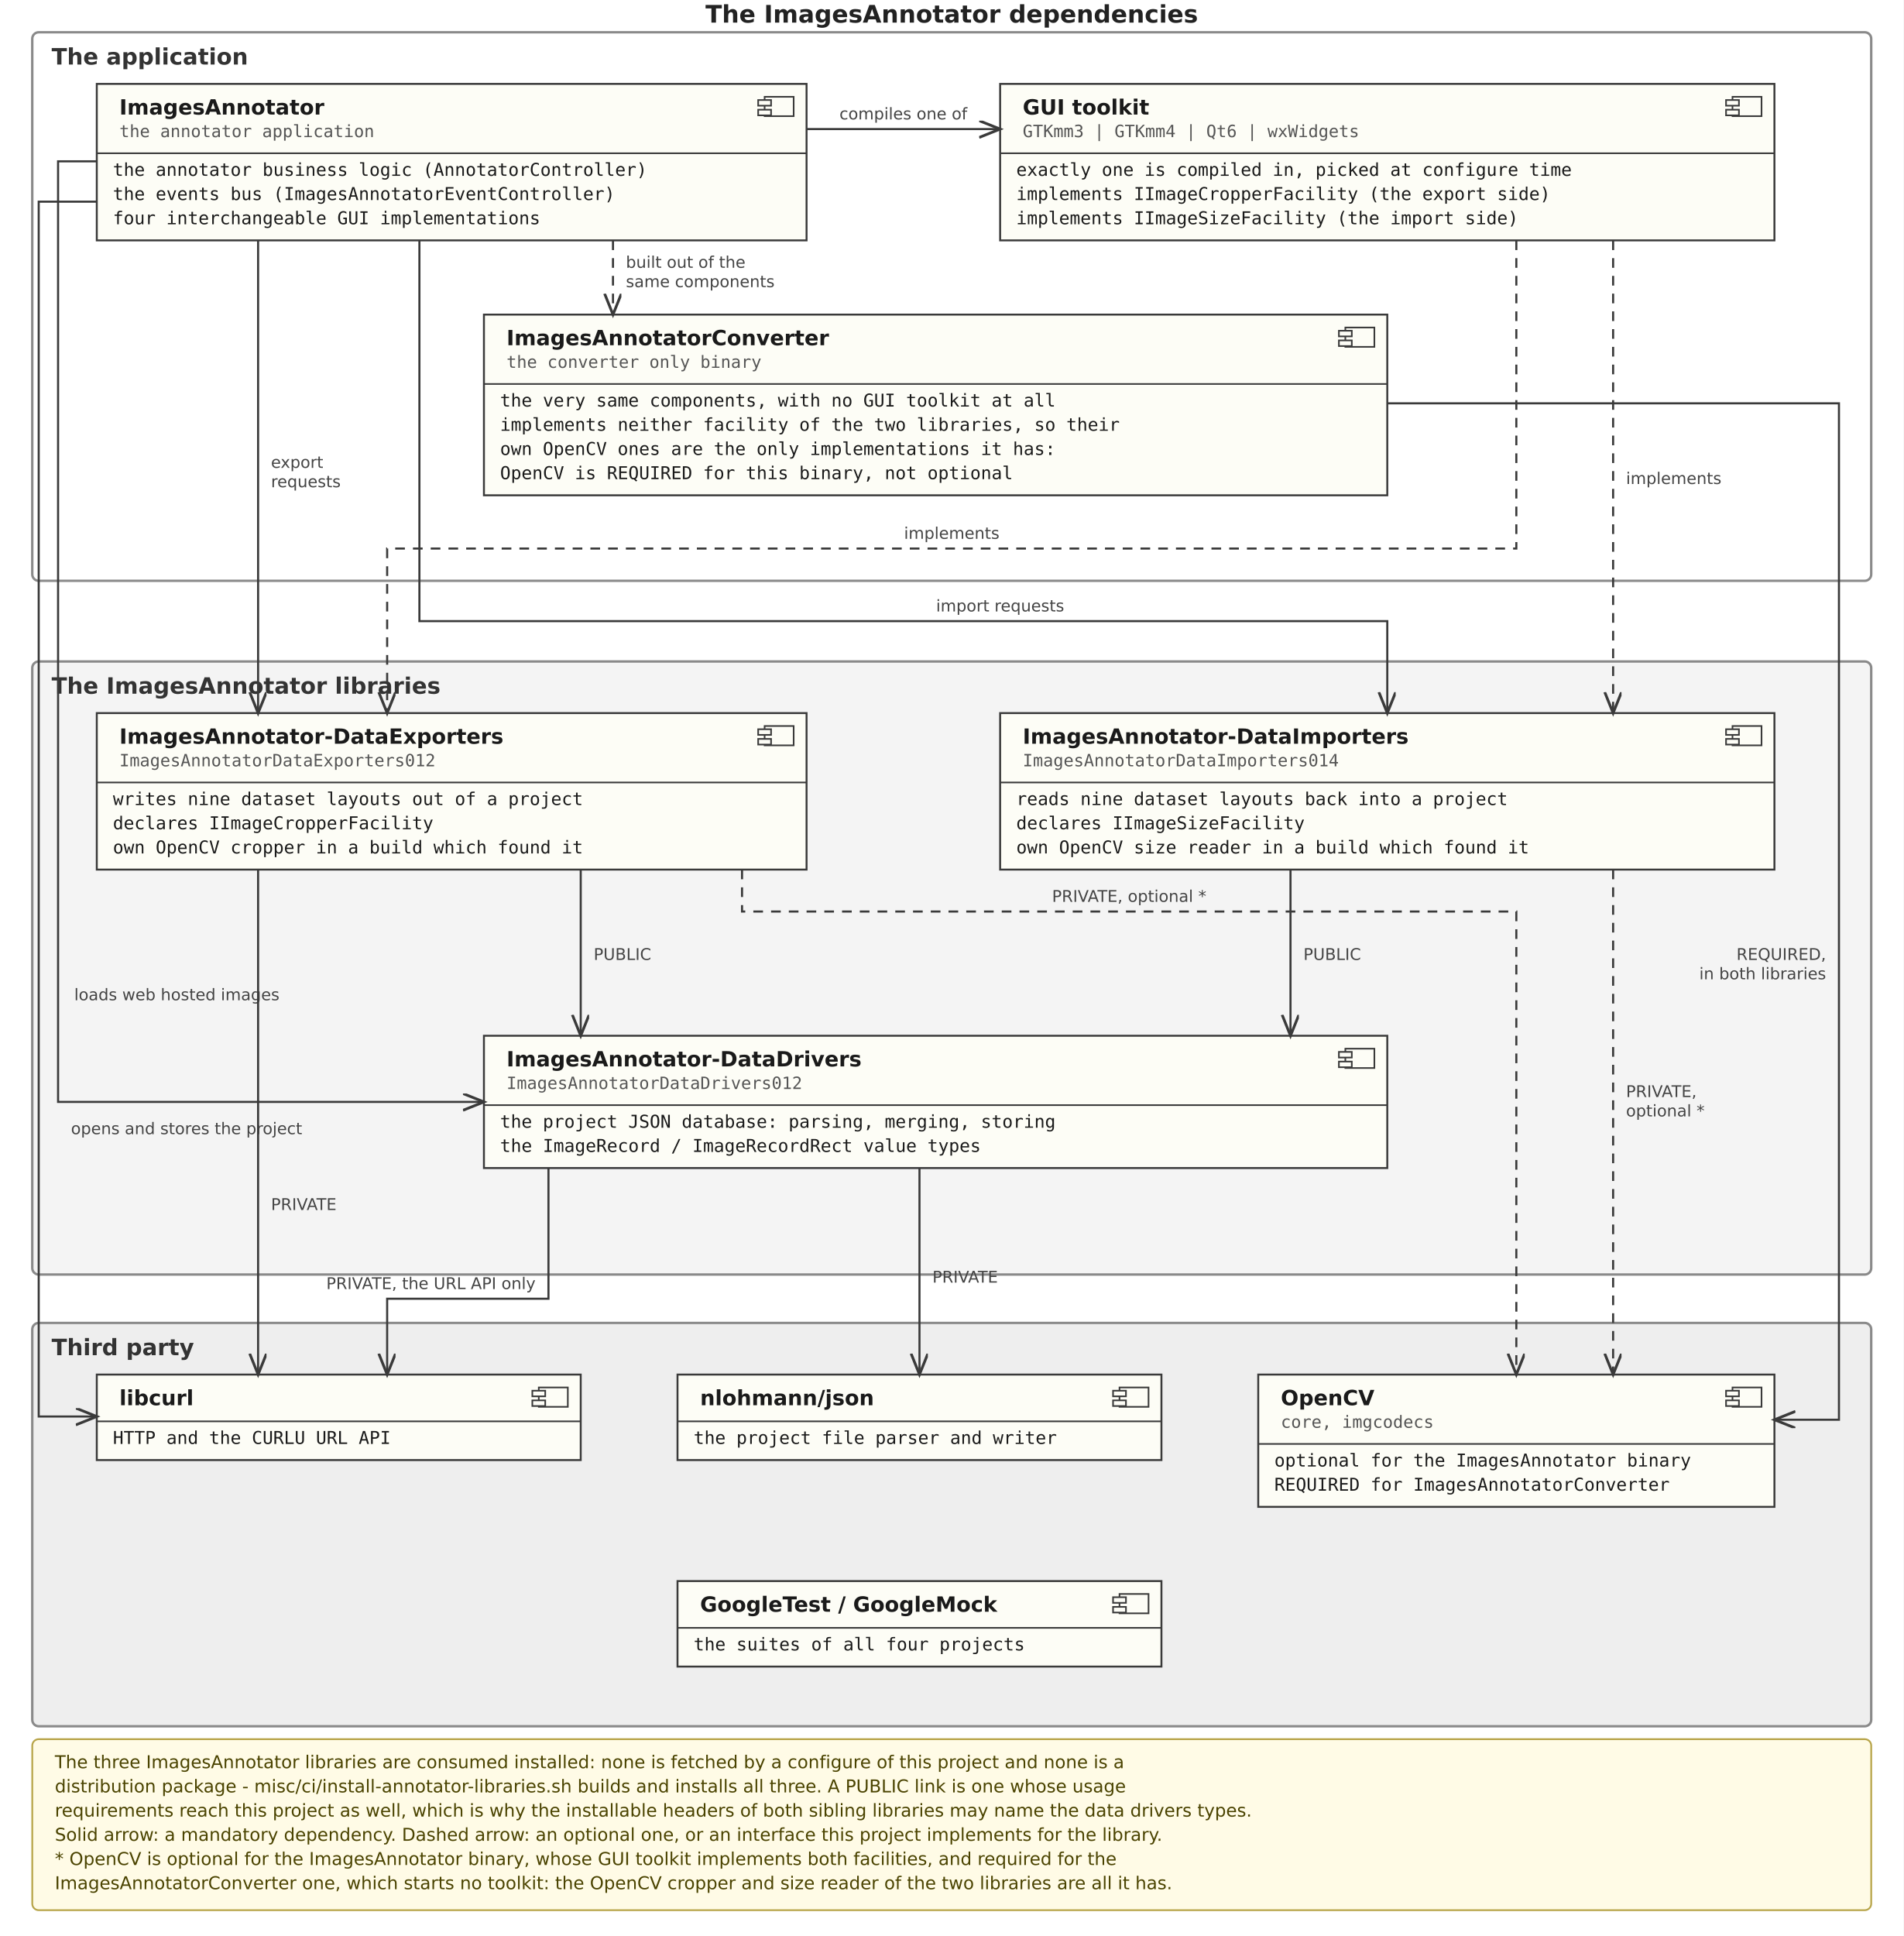
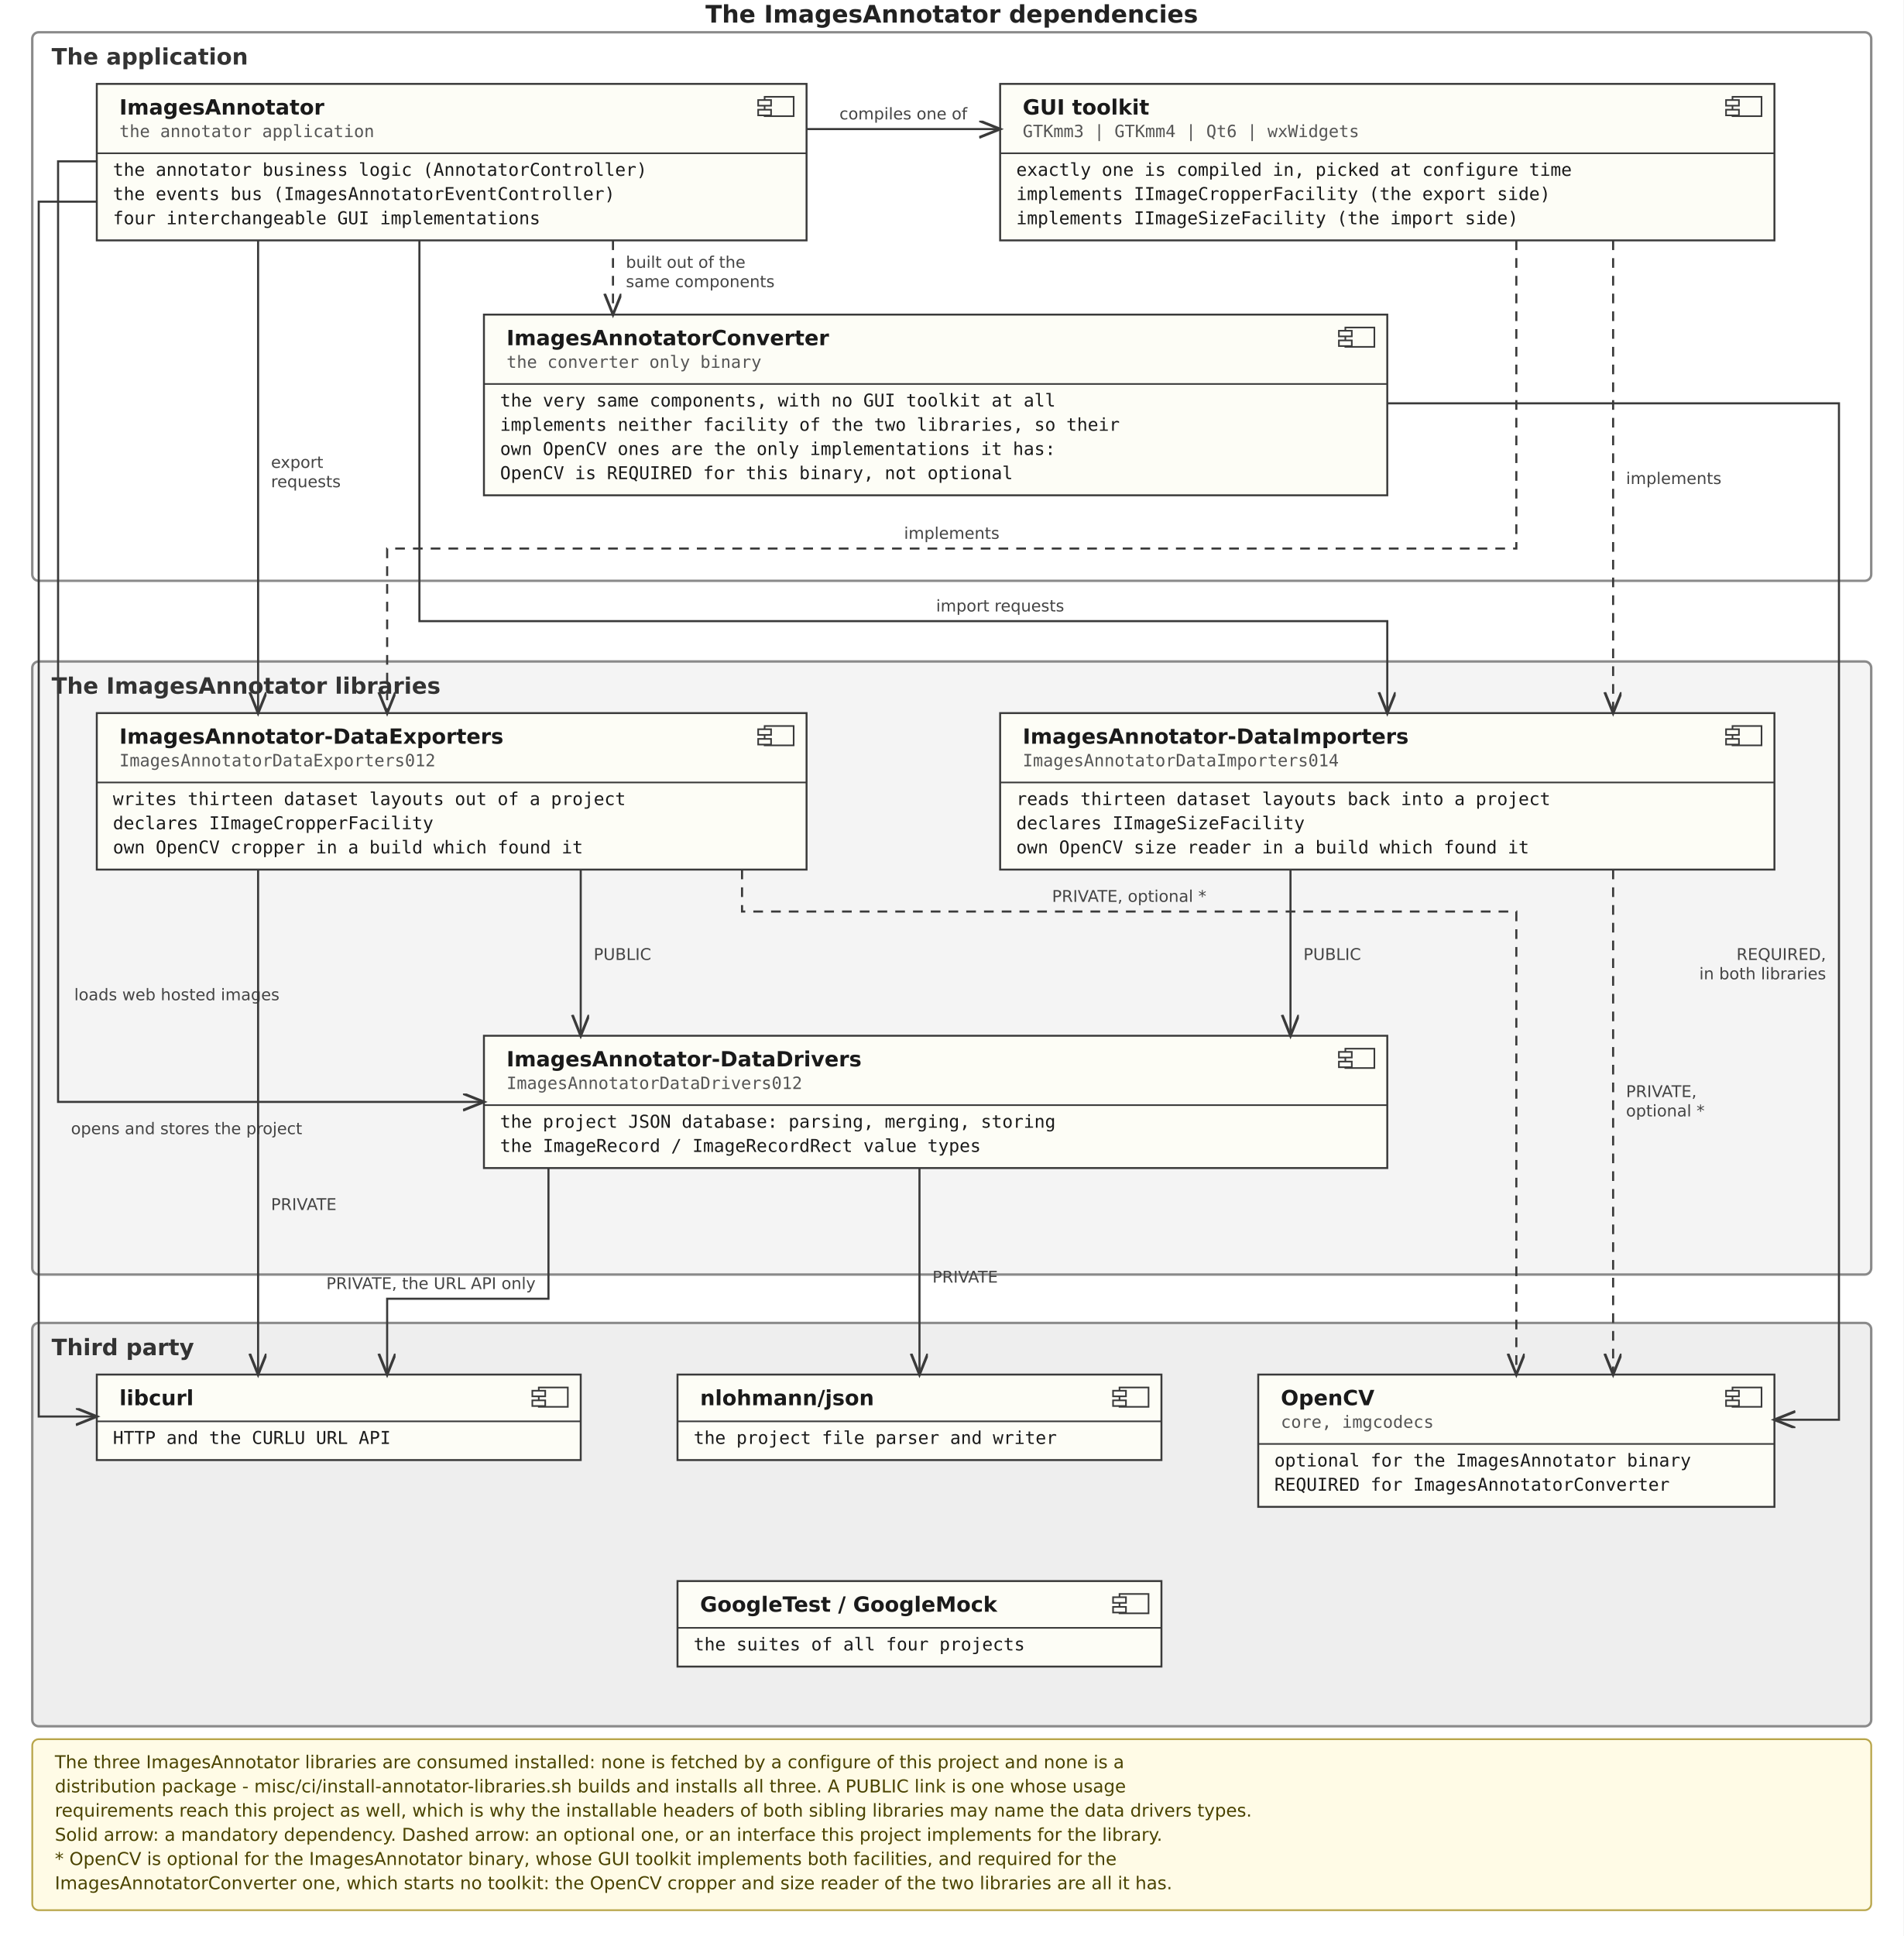
<svg xmlns="http://www.w3.org/2000/svg" width="1180" height="1200" viewBox="0 0 1180 1200">
  <defs>
    <marker id="open" markerWidth="12" markerHeight="12" refX="10" refY="4" orient="auto">
      <path d="M 0 0 L 10 4 L 0 8" fill="none" stroke="#3a3a3a" stroke-width="1.3" />
    </marker>
  </defs>
  <style>
  text { font-family: "DejaVu Sans", Verdana, sans-serif; fill: #1a1a1a; }
  .pkg { font-size: 14px; font-weight: bold; fill: #333333; }
  .cname { font-size: 13px; font-weight: bold; }
  .sub { font-size: 10.5px; fill: #555555; font-family: "DejaVu Sans Mono", monospace; }
  .member { font-size: 11px; font-family: "DejaVu Sans Mono", monospace; }
  .edge { font-size: 10px; fill: #444444; }
  .note { font-size: 11px; fill: #4a4300; }
</style>
  <rect x="0" y="0" width="1180" height="1200" fill="#ffffff" stroke="none" stroke-width="0" />
  <text x="590.0" y="14" text-anchor="middle" style="font-size:15px;font-weight:bold;fill:#222">The ImagesAnnotator dependencies</text>
  <rect x="20" y="20" width="1140" height="340" rx="4" fill="#ffffff" stroke="#8a8a8a" stroke-width="1.5" />
  <text x="32" y="40" class="pkg">The application</text>
  <rect x="60" y="52" width="440" height="97" fill="#fdfdf6" stroke="#3a3a3a" stroke-width="1.2" />
  <rect x="474" y="60" width="18" height="12" fill="#fdfdf6" stroke="#3a3a3a" stroke-width="1" />
  <rect x="470" y="62" width="8" height="3.5" fill="#fdfdf6" stroke="#3a3a3a" stroke-width="1" />
  <rect x="470" y="68" width="8" height="3.5" fill="#fdfdf6" stroke="#3a3a3a" stroke-width="1" />
  <text x="74" y="71" class="cname">ImagesAnnotator</text>
  <text x="74" y="85" class="sub">the annotator application</text>
  <line x1="60" y1="95" x2="500" y2="95" stroke="#3a3a3a" stroke-width="1" />
  <text x="70" y="109" class="member">the annotator business logic (AnnotatorController)</text>
  <text x="70" y="124" class="member">the events bus (ImagesAnnotatorEventController)</text>
  <text x="70" y="139" class="member">four interchangeable GUI implementations</text>
  <rect x="620" y="52" width="480" height="97" fill="#fdfdf6" stroke="#3a3a3a" stroke-width="1.2" />
  <rect x="1074" y="60" width="18" height="12" fill="#fdfdf6" stroke="#3a3a3a" stroke-width="1" />
  <rect x="1070" y="62" width="8" height="3.5" fill="#fdfdf6" stroke="#3a3a3a" stroke-width="1" />
  <rect x="1070" y="68" width="8" height="3.5" fill="#fdfdf6" stroke="#3a3a3a" stroke-width="1" />
  <text x="634" y="71" class="cname">GUI toolkit</text>
  <text x="634" y="85" class="sub">GTKmm3 | GTKmm4 | Qt6 | wxWidgets</text>
  <line x1="620" y1="95" x2="1100" y2="95" stroke="#3a3a3a" stroke-width="1" />
  <text x="630" y="109" class="member">exactly one is compiled in, picked at configure time</text>
  <text x="630" y="124" class="member">implements IImageCropperFacility  (the export side)</text>
  <text x="630" y="139" class="member">implements IImageSizeFacility     (the import side)</text>
  <rect x="300" y="195" width="560" height="112" fill="#fdfdf6" stroke="#3a3a3a" stroke-width="1.2" />
  <rect x="834" y="203" width="18" height="12" fill="#fdfdf6" stroke="#3a3a3a" stroke-width="1" />
  <rect x="830" y="205" width="8" height="3.5" fill="#fdfdf6" stroke="#3a3a3a" stroke-width="1" />
  <rect x="830" y="211" width="8" height="3.5" fill="#fdfdf6" stroke="#3a3a3a" stroke-width="1" />
  <text x="314" y="214" class="cname">ImagesAnnotatorConverter</text>
  <text x="314" y="228" class="sub">the converter only binary</text>
  <line x1="300" y1="238" x2="860" y2="238" stroke="#3a3a3a" stroke-width="1" />
  <text x="310" y="252" class="member">the very same components, with no GUI toolkit at all</text>
  <text x="310" y="267" class="member">implements neither facility of the two libraries, so their</text>
  <text x="310" y="282" class="member">own OpenCV ones are the only implementations it has:</text>
  <text x="310" y="297" class="member">OpenCV is REQUIRED for this binary, not optional</text>
  <rect x="20" y="410" width="1140" height="380" rx="4" fill="#f4f4f4" stroke="#8a8a8a" stroke-width="1.5" />
  <text x="32" y="430" class="pkg">The ImagesAnnotator libraries</text>
  <rect x="60" y="442" width="440" height="97" fill="#fdfdf6" stroke="#3a3a3a" stroke-width="1.2" />
  <rect x="474" y="450" width="18" height="12" fill="#fdfdf6" stroke="#3a3a3a" stroke-width="1" />
  <rect x="470" y="452" width="8" height="3.5" fill="#fdfdf6" stroke="#3a3a3a" stroke-width="1" />
  <rect x="470" y="458" width="8" height="3.5" fill="#fdfdf6" stroke="#3a3a3a" stroke-width="1" />
  <text x="74" y="461" class="cname">ImagesAnnotator-DataExporters</text>
  <text x="74" y="475" class="sub">ImagesAnnotatorDataExporters012</text>
  <line x1="60" y1="485" x2="500" y2="485" stroke="#3a3a3a" stroke-width="1" />
-   <text x="70" y="499" class="member">writes nine dataset layouts out of a project</text>
+   <text x="70" y="499" class="member">writes thirteen dataset layouts out of a project</text>
  <text x="70" y="514" class="member">declares IImageCropperFacility</text>
  <text x="70" y="529" class="member">own OpenCV cropper in a build which found it</text>
  <rect x="620" y="442" width="480" height="97" fill="#fdfdf6" stroke="#3a3a3a" stroke-width="1.2" />
  <rect x="1074" y="450" width="18" height="12" fill="#fdfdf6" stroke="#3a3a3a" stroke-width="1" />
  <rect x="1070" y="452" width="8" height="3.5" fill="#fdfdf6" stroke="#3a3a3a" stroke-width="1" />
  <rect x="1070" y="458" width="8" height="3.5" fill="#fdfdf6" stroke="#3a3a3a" stroke-width="1" />
  <text x="634" y="461" class="cname">ImagesAnnotator-DataImporters</text>
  <text x="634" y="475" class="sub">ImagesAnnotatorDataImporters014</text>
  <line x1="620" y1="485" x2="1100" y2="485" stroke="#3a3a3a" stroke-width="1" />
-   <text x="630" y="499" class="member">reads nine dataset layouts back into a project</text>
+   <text x="630" y="499" class="member">reads thirteen dataset layouts back into a project</text>
  <text x="630" y="514" class="member">declares IImageSizeFacility</text>
  <text x="630" y="529" class="member">own OpenCV size reader in a build which found it</text>
  <rect x="300" y="642" width="560" height="82" fill="#fdfdf6" stroke="#3a3a3a" stroke-width="1.2" />
  <rect x="834" y="650" width="18" height="12" fill="#fdfdf6" stroke="#3a3a3a" stroke-width="1" />
  <rect x="830" y="652" width="8" height="3.5" fill="#fdfdf6" stroke="#3a3a3a" stroke-width="1" />
  <rect x="830" y="658" width="8" height="3.5" fill="#fdfdf6" stroke="#3a3a3a" stroke-width="1" />
  <text x="314" y="661" class="cname">ImagesAnnotator-DataDrivers</text>
  <text x="314" y="675" class="sub">ImagesAnnotatorDataDrivers012</text>
  <line x1="300" y1="685" x2="860" y2="685" stroke="#3a3a3a" stroke-width="1" />
  <text x="310" y="699" class="member">the project JSON database: parsing, merging, storing</text>
  <text x="310" y="714" class="member">the ImageRecord / ImageRecordRect value types</text>
  <rect x="20" y="820" width="1140" height="250" rx="4" fill="#eeeeee" stroke="#8a8a8a" stroke-width="1.5" />
  <text x="32" y="840" class="pkg">Third party</text>
  <rect x="60" y="852" width="300" height="53" fill="#fdfdf6" stroke="#3a3a3a" stroke-width="1.2" />
  <rect x="334" y="860" width="18" height="12" fill="#fdfdf6" stroke="#3a3a3a" stroke-width="1" />
  <rect x="330" y="862" width="8" height="3.5" fill="#fdfdf6" stroke="#3a3a3a" stroke-width="1" />
  <rect x="330" y="868" width="8" height="3.5" fill="#fdfdf6" stroke="#3a3a3a" stroke-width="1" />
  <text x="74" y="871" class="cname">libcurl</text>
  <line x1="60" y1="881" x2="360" y2="881" stroke="#3a3a3a" stroke-width="1" />
  <text x="70" y="895" class="member">HTTP and the CURLU URL API</text>
  <rect x="420" y="852" width="300" height="53" fill="#fdfdf6" stroke="#3a3a3a" stroke-width="1.2" />
  <rect x="694" y="860" width="18" height="12" fill="#fdfdf6" stroke="#3a3a3a" stroke-width="1" />
  <rect x="690" y="862" width="8" height="3.5" fill="#fdfdf6" stroke="#3a3a3a" stroke-width="1" />
  <rect x="690" y="868" width="8" height="3.5" fill="#fdfdf6" stroke="#3a3a3a" stroke-width="1" />
  <text x="434" y="871" class="cname">nlohmann/json</text>
  <line x1="420" y1="881" x2="720" y2="881" stroke="#3a3a3a" stroke-width="1" />
  <text x="430" y="895" class="member">the project file parser and writer</text>
  <rect x="780" y="852" width="320" height="82" fill="#fdfdf6" stroke="#3a3a3a" stroke-width="1.2" />
  <rect x="1074" y="860" width="18" height="12" fill="#fdfdf6" stroke="#3a3a3a" stroke-width="1" />
  <rect x="1070" y="862" width="8" height="3.5" fill="#fdfdf6" stroke="#3a3a3a" stroke-width="1" />
  <rect x="1070" y="868" width="8" height="3.5" fill="#fdfdf6" stroke="#3a3a3a" stroke-width="1" />
  <text x="794" y="871" class="cname">OpenCV</text>
  <text x="794" y="885" class="sub">core, imgcodecs</text>
  <line x1="780" y1="895" x2="1100" y2="895" stroke="#3a3a3a" stroke-width="1" />
  <text x="790" y="909" class="member">optional for the ImagesAnnotator binary</text>
  <text x="790" y="924" class="member">REQUIRED for ImagesAnnotatorConverter</text>
  <rect x="420" y="980" width="300" height="53" fill="#fdfdf6" stroke="#3a3a3a" stroke-width="1.2" />
  <rect x="694" y="988" width="18" height="12" fill="#fdfdf6" stroke="#3a3a3a" stroke-width="1" />
  <rect x="690" y="990" width="8" height="3.5" fill="#fdfdf6" stroke="#3a3a3a" stroke-width="1" />
  <rect x="690" y="996" width="8" height="3.5" fill="#fdfdf6" stroke="#3a3a3a" stroke-width="1" />
  <text x="434" y="999" class="cname">GoogleTest / GoogleMock</text>
  <line x1="420" y1="1009" x2="720" y2="1009" stroke="#3a3a3a" stroke-width="1" />
  <text x="430" y="1023" class="member">the suites of all four projects</text>
  <path d="M 500 80 L 620 80" fill="none" stroke="#3a3a3a" stroke-width="1.3" marker-end="url(#open)" />
  <text x="560" y="74" class="edge" text-anchor="middle">compiles one of</text>
  <path d="M 380 149 L 380 195" fill="none" stroke="#3a3a3a" stroke-width="1.3" stroke-dasharray="6,5" marker-end="url(#open)" />
  <text x="388" y="166" class="edge" text-anchor="start">built out of the</text>
  <text x="388" y="178" class="edge" text-anchor="start">same components</text>
  <path d="M 160 149 L 160 442" fill="none" stroke="#3a3a3a" stroke-width="1.3" marker-end="url(#open)" />
  <text x="168" y="290" class="edge" text-anchor="start">export</text>
  <text x="168" y="302" class="edge" text-anchor="start">requests</text>
  <path d="M 260 149 L 260 385 L 860 385 L 860 442" fill="none" stroke="#3a3a3a" stroke-width="1.3" marker-end="url(#open)" />
  <text x="620" y="379" class="edge" text-anchor="middle">import requests</text>
  <path d="M 60 100 L 36 100 L 36 683 L 300 683" fill="none" stroke="#3a3a3a" stroke-width="1.3" marker-end="url(#open)" />
  <text x="44" y="703" class="edge" text-anchor="start">opens and stores the project</text>
  <path d="M 60 125 L 24 125 L 24 878 L 60 878" fill="none" stroke="#3a3a3a" stroke-width="1.3" marker-end="url(#open)" />
  <text x="46" y="620" class="edge" text-anchor="start">loads web hosted images</text>
  <path d="M 940 149 L 940 340 L 240 340 L 240 442" fill="none" stroke="#3a3a3a" stroke-width="1.3" stroke-dasharray="6,5" marker-end="url(#open)" />
  <text x="590" y="334" class="edge" text-anchor="middle">implements</text>
  <path d="M 1000 149 L 1000 442" fill="none" stroke="#3a3a3a" stroke-width="1.3" stroke-dasharray="6,5" marker-end="url(#open)" />
  <text x="1008" y="300" class="edge" text-anchor="start">implements</text>
  <path d="M 860 250 L 1140 250 L 1140 880 L 1100 880" fill="none" stroke="#3a3a3a" stroke-width="1.3" marker-end="url(#open)" />
  <text x="1132" y="595" class="edge" text-anchor="end">REQUIRED,</text>
  <text x="1132" y="607" class="edge" text-anchor="end">in both libraries</text>
  <path d="M 360 539 L 360 642" fill="none" stroke="#3a3a3a" stroke-width="1.3" marker-end="url(#open)" />
  <text x="368" y="595" class="edge" text-anchor="start">PUBLIC</text>
  <path d="M 800 539 L 800 642" fill="none" stroke="#3a3a3a" stroke-width="1.3" marker-end="url(#open)" />
  <text x="808" y="595" class="edge" text-anchor="start">PUBLIC</text>
  <path d="M 160 539 L 160 852" fill="none" stroke="#3a3a3a" stroke-width="1.3" marker-end="url(#open)" />
  <text x="168" y="750" class="edge" text-anchor="start">PRIVATE</text>
  <path d="M 460 539 L 460 565 L 940 565 L 940 852" fill="none" stroke="#3a3a3a" stroke-width="1.3" stroke-dasharray="6,5" marker-end="url(#open)" />
  <text x="700" y="559" class="edge" text-anchor="middle">PRIVATE, optional *</text>
  <path d="M 1000 539 L 1000 852" fill="none" stroke="#3a3a3a" stroke-width="1.3" stroke-dasharray="6,5" marker-end="url(#open)" />
  <text x="1008" y="680" class="edge" text-anchor="start">PRIVATE,</text>
  <text x="1008" y="692" class="edge" text-anchor="start">optional *</text>
  <path d="M 570 724 L 570 852" fill="none" stroke="#3a3a3a" stroke-width="1.3" marker-end="url(#open)" />
  <text x="578" y="795" class="edge" text-anchor="start">PRIVATE</text>
  <path d="M 340 724 L 340 805 L 240 805 L 240 852" fill="none" stroke="#3a3a3a" stroke-width="1.3" marker-end="url(#open)" />
  <text x="332" y="799" class="edge" text-anchor="end">PRIVATE, the URL API only</text>
  <rect x="20" y="1078" width="1140" height="106" rx="4" fill="#fffbe6" stroke="#b8a54a" stroke-width="1.1" />
  <text x="34" y="1096" class="note">The three ImagesAnnotator libraries are consumed installed: none is fetched by a configure of this project and none is a</text>
  <text x="34" y="1111" class="note">distribution package - misc/ci/install-annotator-libraries.sh builds and installs all three. A PUBLIC link is one whose usage</text>
  <text x="34" y="1126" class="note">requirements reach this project as well, which is why the installable headers of both sibling libraries may name the data drivers types.</text>
  <text x="34" y="1141" class="note">Solid arrow: a mandatory dependency. Dashed arrow: an optional one, or an interface this project implements for the library.</text>
  <text x="34" y="1156" class="note">* OpenCV is optional for the ImagesAnnotator binary, whose GUI toolkit implements both facilities, and required for the</text>
  <text x="34" y="1171" class="note">ImagesAnnotatorConverter one, which starts no toolkit: the OpenCV cropper and size reader of the two libraries are all it has.</text>
</svg>
